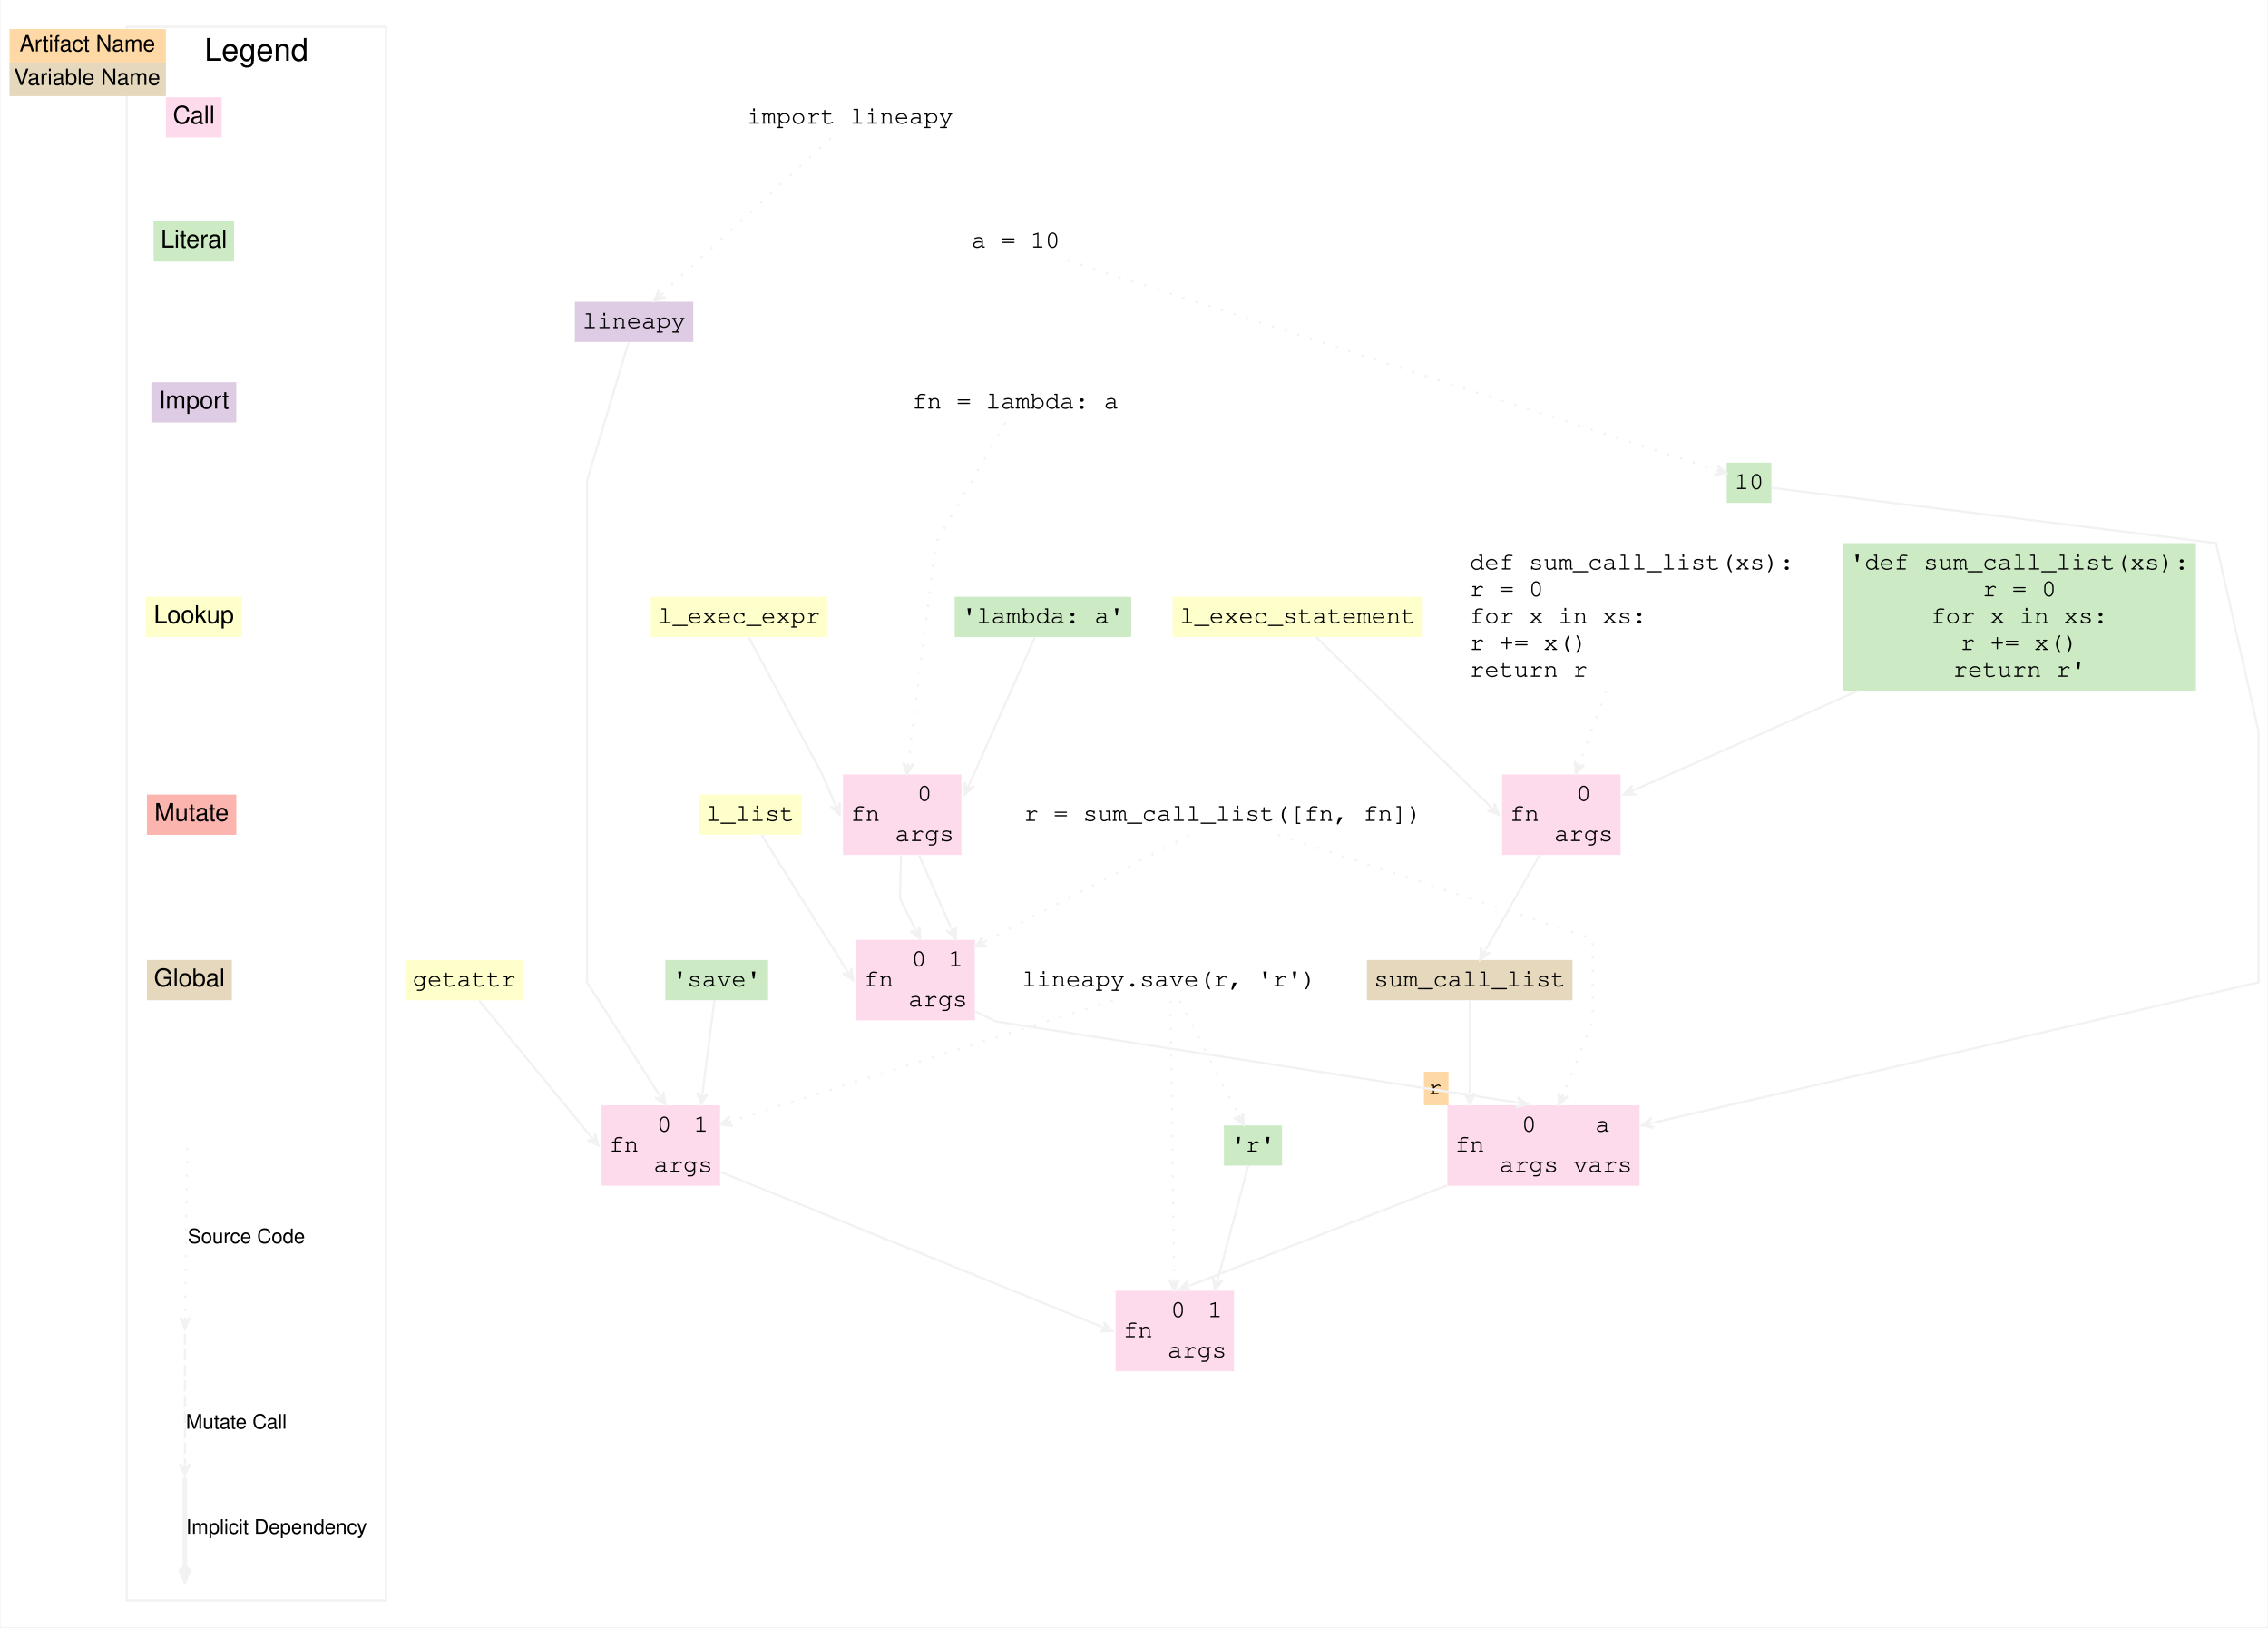
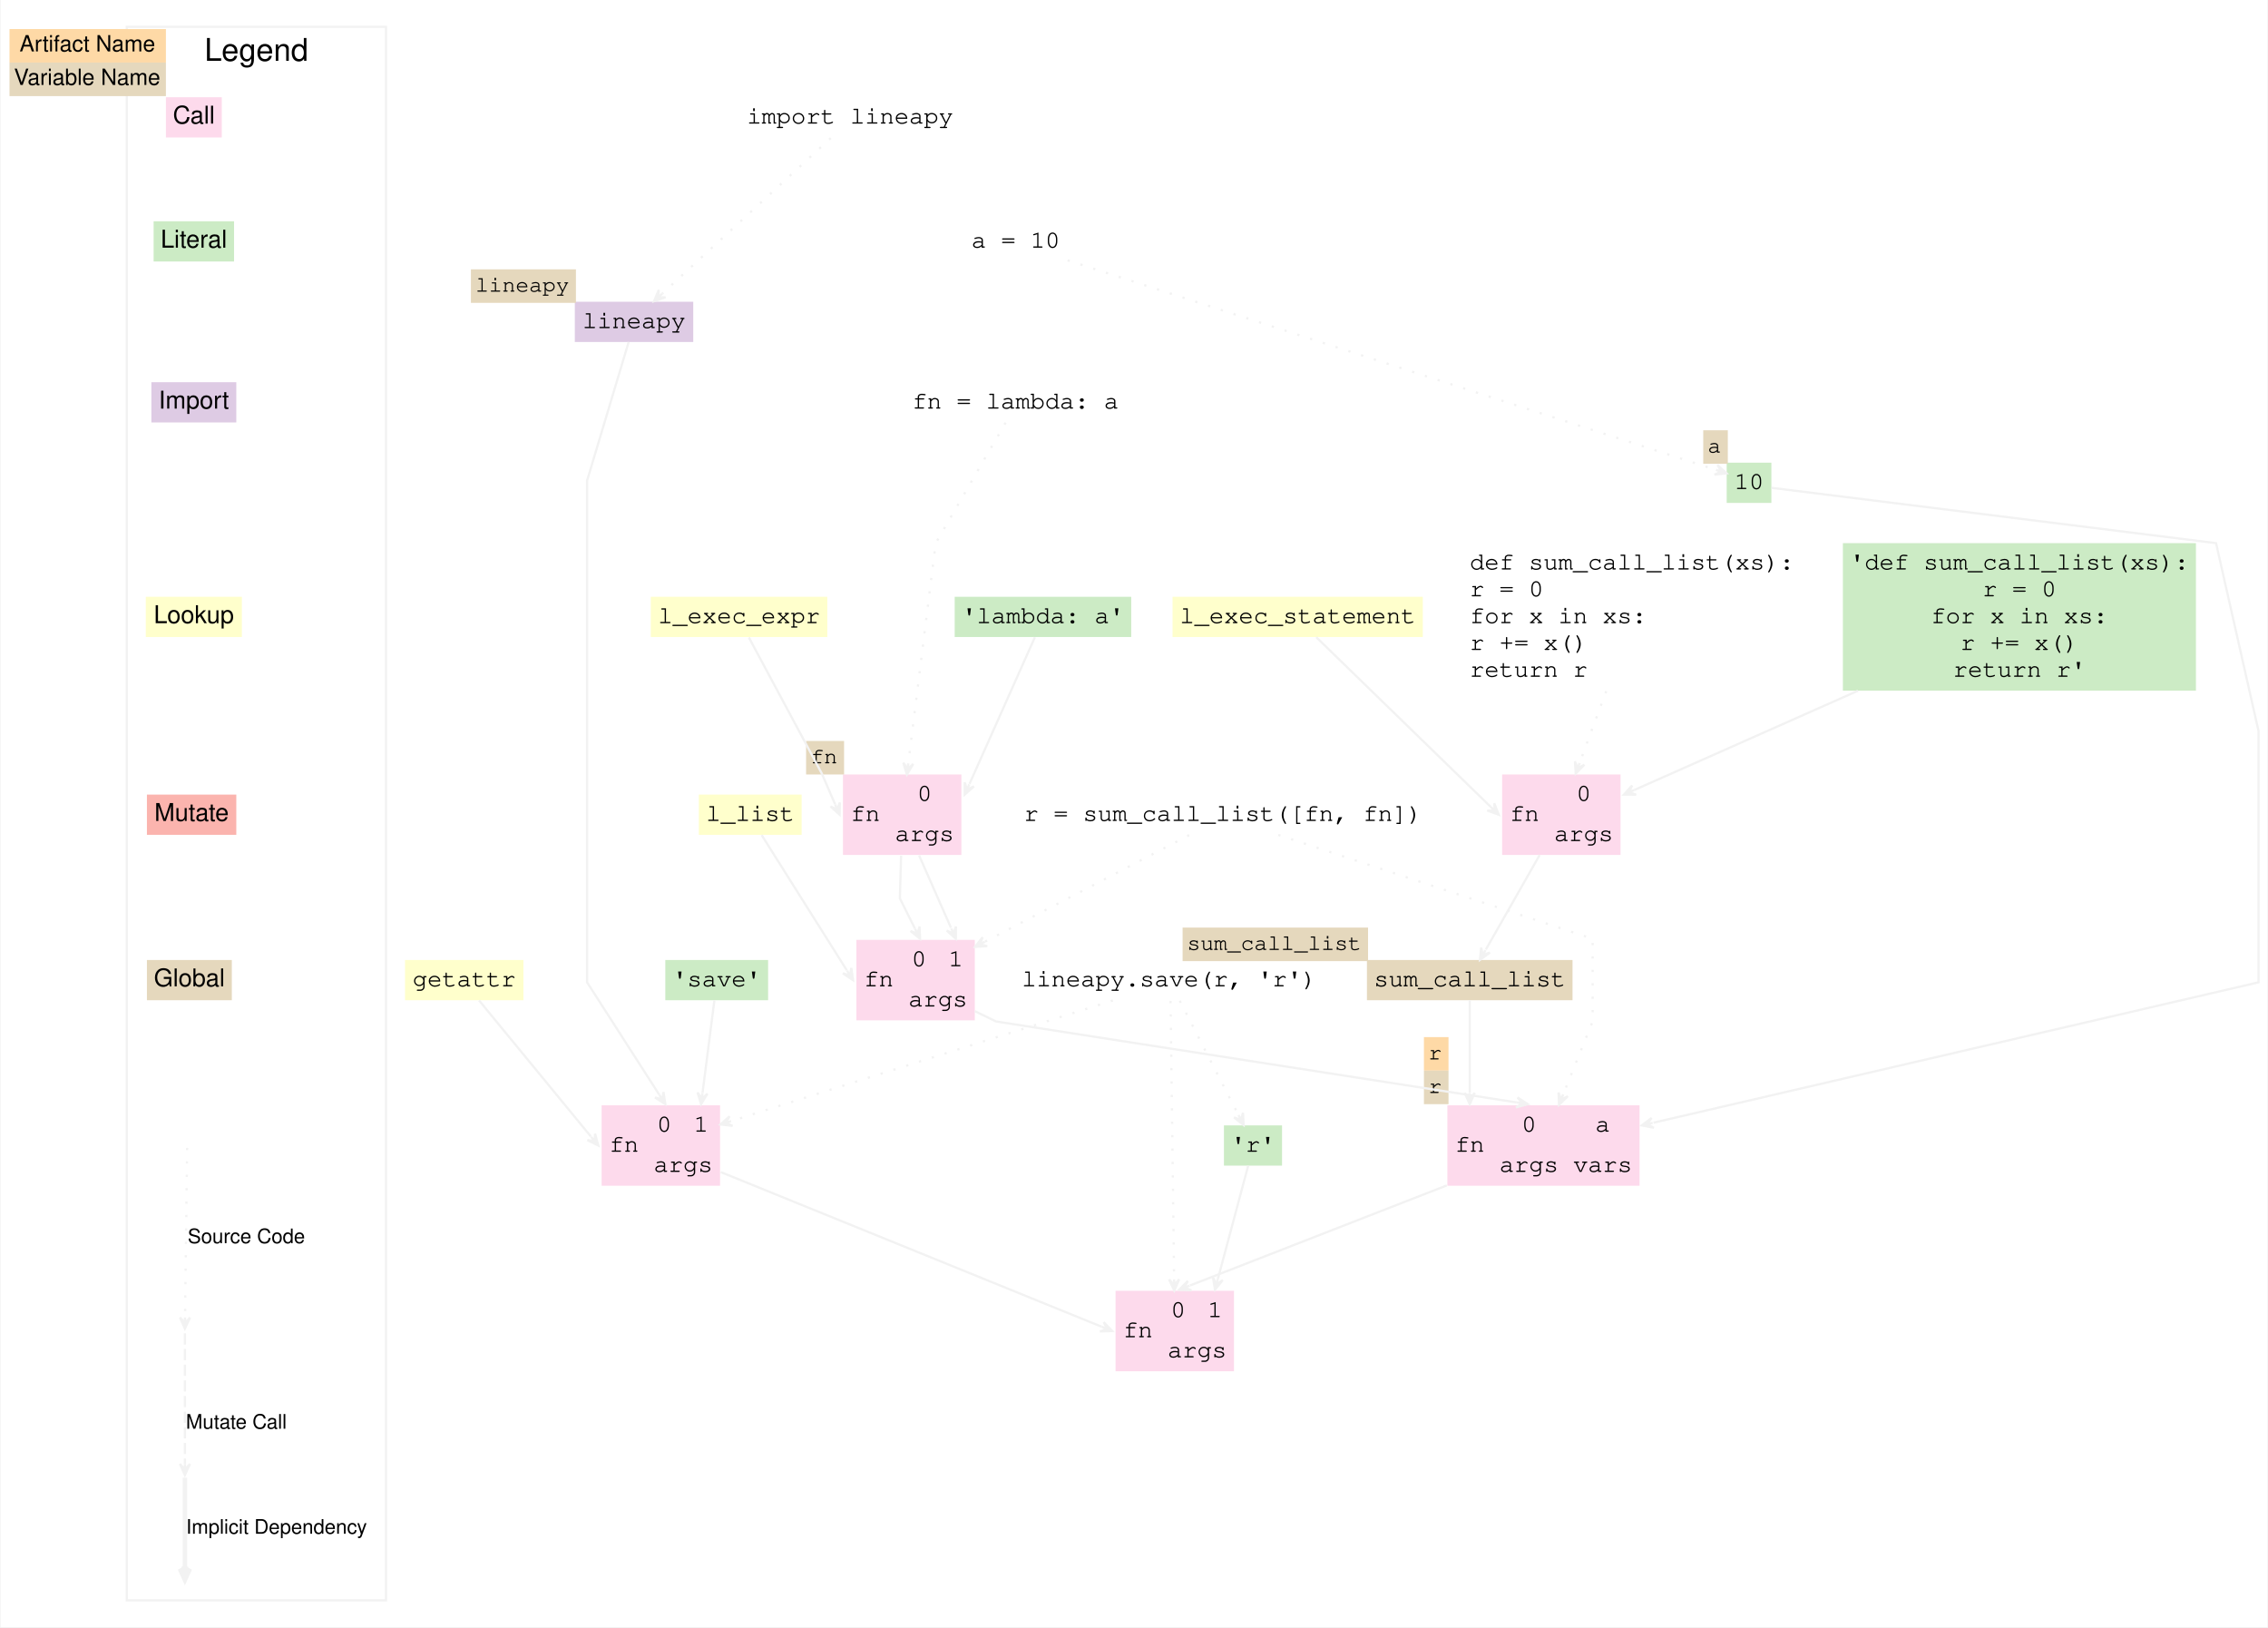
<svg xmlns="http://www.w3.org/2000/svg" width="1015pt" height="728pt" viewBox="0 0 1014.5 728">
  <g class="graph" transform="scale(1) translate(4 724)">
    <polygon points="-4 4 -4 -724 1010.5 -724 1010.5 4" fill="#fff" stroke="transparent" />
    <g class="cluster">
      <polygon points="52.5 -8 52.5 -712 168.5 -712 168.5 -8" fill="none" stroke="#f2f2f2" />
      <text x="110.5" y="-696.8" font-family="Helvetica,sans-Serif" font-size="14" text-anchor="middle">Legend</text>
    </g>
    <g class="node">
      <polygon points="70 -662.5 70 -680.5 95 -680.5 95 -662.5" fill="#fddaec" stroke="#f2f2f2" stroke-width="0" />
      <text x="82.5" y="-668.7" fill="#000000" font-family="Helvetica,sans-Serif" font-size="11" text-anchor="middle">Call</text>
      <polygon points="0 -696 0 -711 70 -711 70 -696" fill="#fed9a6" stroke="transparent" />
      <text x="4.5" y="-701" fill="#000000" font-family="Helvetica,sans-Serif" font-size="10">Artifact Name</text>
      <polygon points="0 -681 0 -696 70 -696 70 -681" fill="#e5d8bd" stroke="transparent" />
      <text x="2" y="-686" fill="#000000" font-family="Helvetica,sans-Serif" font-size="10">Variable Name</text>
      <polygon points="100.5 -625 64.5 -625 64.5 -607 100.5 -607" fill="#ccebc5" stroke="#f2f2f2" stroke-width="0" />
      <text x="82.5" y="-613.2" fill="#000000" font-family="Helvetica,sans-Serif" font-size="11" text-anchor="middle">Literal</text>
      <polygon points="101.5 -553 63.5 -553 63.5 -535 101.5 -535" fill="#decbe4" stroke="#f2f2f2" stroke-width="0" />
      <text x="82.5" y="-541.2" fill="#000000" font-family="Helvetica,sans-Serif" font-size="11" text-anchor="middle">Import</text>
      <polygon points="104 -457 61 -457 61 -439 104 -439" fill="#ffc" stroke="#f2f2f2" stroke-width="0" />
      <text x="82.5" y="-445.2" fill="#000000" font-family="Helvetica,sans-Serif" font-size="11" text-anchor="middle">Lookup</text>
      <polygon points="61.5 -350.5 61.5 -368.5 101.5 -368.5 101.5 -350.5" fill="#fbb4ae" stroke="#f2f2f2" stroke-width="0" />
      <text x="81.5" y="-356.7" fill="#000000" font-family="Helvetica,sans-Serif" font-size="11" text-anchor="middle">Mutate</text>
      <polygon points="99.5 -294.5 61.5 -294.5 61.5 -276.5 99.5 -276.5" fill="#e5d8bd" stroke="#f2f2f2" stroke-width="0" />
      <text x="80.5" y="-282.7" fill="#000000" font-family="Helvetica,sans-Serif" font-size="11" text-anchor="middle">Global</text>
    </g>
    <g class="edge">
      <path d="m79.5-210.44c-0.03 2.05-0.71 57.54-0.93 75.43" fill="none" stroke="#f2f2f2" stroke-dasharray="1,5" />
      <polygon points="78.5 -129.56 80.81 -134.53 78.53 -132.06 78.56 -134.56 78.56 -134.56 78.56 -134.56 78.53 -132.06 76.31 -134.58 78.5 -129.56" fill="#f2f2f2" stroke="#f2f2f2" />
      <text x="106" y="-167.8" font-family="Helvetica,sans-Serif" font-size="9" text-anchor="middle">Source Code</text>
      <path d="m78.5-127.45v58.33" fill="none" stroke="#f2f2f2" stroke-dasharray="5,2" />
      <polygon points="78.5 -64.04 80.75 -69.04 78.5 -66.54 78.5 -69.04 78.5 -69.04 78.5 -69.04 78.5 -66.54 76.25 -69.04 78.5 -64.04" fill="#f2f2f2" stroke="#f2f2f2" />
      <text x="101.5" y="-84.8" font-family="Helvetica,sans-Serif" font-size="9" text-anchor="middle">Mutate Call</text>
      <path d="m78.5-62.87v40.47" fill="none" stroke="#f2f2f2" stroke-width="2" />
      <polygon points="78.5 -17.12 80.75 -22.12 79 -19.62 79 -22.12 78.5 -22.12 78 -22.12 78 -19.62 76.25 -22.12 78.5 -17.12" fill="#f2f2f2" stroke="#f2f2f2" stroke-width="2" />
      <text x="119.5" y="-37.8" font-family="Helvetica,sans-Serif" font-size="9" text-anchor="middle">Implicit Dependency</text>
    </g>
    <g class="node">
      <polygon points="306 -589 253 -589 253 -571 306 -571" fill="#decbe4" stroke="#f2f2f2" stroke-width="0" />
      <text x="279.5" y="-577.2" fill="#000000" font-family="Courier,monospace" font-size="11" text-anchor="middle">lineapy</text>
+       <polygon points="206.5 -588.5 206.5 -603.5 253.5 -603.5 253.5 -588.5" fill="#e5d8bd" stroke="transparent" />
+       <text x="208.5" y="-593.5" fill="#000000" font-family="Courier,monospace" font-size="10">lineapy</text>
      <polygon points="265 -193.5 265 -229.5 318 -229.5 318 -193.5" fill="#fddaec" stroke="#f2f2f2" stroke-width="0" />
      <text x="275" y="-208.7" fill="#000000" font-family="Courier,monospace" font-size="11" text-anchor="middle">fn</text>
      <polyline points="285 -193.5 285 -229.5" fill="none" stroke="#f2f2f2" stroke-width="0" />
      <text x="293" y="-217.7" fill="#000000" font-family="Courier,monospace" font-size="11" text-anchor="middle">0</text>
      <polyline points="301 -211.5 301 -229.5" fill="none" stroke="#f2f2f2" stroke-width="0" />
      <text x="309.5" y="-217.7" fill="#000000" font-family="Courier,monospace" font-size="11" text-anchor="middle">1</text>
      <polyline points="285 -211.5 318 -211.5" fill="none" stroke="#f2f2f2" stroke-width="0" />
      <text x="301.5" y="-199.7" fill="#000000" font-family="Courier,monospace" font-size="11" text-anchor="middle">args</text>
    </g>
    <g class="edge" stroke="#f2f2f2">
      <path d="m277.09-570.97c-5.51 18.39-18.59 61.97-18.59 61.97v224.5s24 37.38 32.25 50.22" fill="none" />
      <polygon points="293.5 -230 292.69 -235.42 292.15 -232.1 290.8 -234.21 290.8 -234.21 290.8 -234.21 292.15 -232.1 288.9 -232.99 293.5 -230" fill="#f2f2f2" />
    </g>
    <g class="node">
      <polygon points="788.5 -517 768.5 -517 768.5 -499 788.5 -499" fill="#ccebc5" stroke="#f2f2f2" stroke-width="0" />
      <text x="778.5" y="-505.2" fill="#000000" font-family="Courier,monospace" font-size="11" text-anchor="middle">10</text>
+       <polygon points="758 -516.5 758 -531.5 769 -531.5 769 -516.5" fill="#e5d8bd" stroke="transparent" />
+       <text x="760" y="-521.5" fill="#000000" font-family="Courier,monospace" font-size="10">a</text>
      <polygon points="643.5 -193.5 643.5 -229.5 729.5 -229.5 729.5 -193.5" fill="#fddaec" stroke="#f2f2f2" stroke-width="0" />
      <text x="653.5" y="-208.7" fill="#000000" font-family="Courier,monospace" font-size="11" text-anchor="middle">fn</text>
      <polyline points="663.5 -193.5 663.5 -229.5" fill="none" stroke="#f2f2f2" stroke-width="0" />
      <text x="680" y="-217.7" fill="#000000" font-family="Courier,monospace" font-size="11" text-anchor="middle">0</text>
      <polyline points="663.5 -211.5 696.5 -211.5" fill="none" stroke="#f2f2f2" stroke-width="0" />
      <text x="680" y="-199.7" fill="#000000" font-family="Courier,monospace" font-size="11" text-anchor="middle">args</text>
      <polyline points="696.5 -193.5 696.5 -229.5" fill="none" stroke="#f2f2f2" stroke-width="0" />
      <text x="713" y="-217.7" fill="#000000" font-family="Courier,monospace" font-size="11" text-anchor="middle">a</text>
      <polyline points="696.5 -211.5 729.5 -211.5" fill="none" stroke="#f2f2f2" stroke-width="0" />
      <text x="713" y="-199.7" fill="#000000" font-family="Courier,monospace" font-size="11" text-anchor="middle">vars</text>
-       <polygon points="633 -229.5 633 -244.5 644 -244.5 644 -229.5" fill="#fed9a6" stroke="transparent" />
-       <text x="635" y="-234.5" fill="#000000" font-family="Courier,monospace" font-size="10">r</text>
+       <polygon points="633 -245 633 -260 644 -260 644 -245" fill="#fed9a6" stroke="transparent" />
+       <text x="635" y="-250" fill="#000000" font-family="Courier,monospace" font-size="10">r</text>
+       <polygon points="633 -230 633 -245 644 -245 644 -230" fill="#e5d8bd" stroke="transparent" />
+       <text x="635" y="-235" fill="#000000" font-family="Courier,monospace" font-size="10">r</text>
    </g>
    <g class="edge" stroke="#f2f2f2">
      <path d="m788.58-505.75c41.75 5.2 198.92 24.75 198.92 24.75s19 84 19 84v112.5s-232.58 53.93-270.73 62.78" fill="none" />
      <polygon points="730.5 -220.5 735.88 -219.44 732.94 -221.06 735.37 -221.63 735.37 -221.63 735.37 -221.63 732.94 -221.06 734.86 -223.82 730.5 -220.5" fill="#f2f2f2" />
    </g>
    <g class="node">
      <polygon points="366 -457 287 -457 287 -439 366 -439" fill="#ffc" stroke="#f2f2f2" stroke-width="0" />
      <text x="326.5" y="-445.2" fill="#000000" font-family="Courier,monospace" font-size="11" text-anchor="middle">l_exec_expr</text>
      <polygon points="373 -341.5 373 -377.5 426 -377.5 426 -341.5" fill="#fddaec" stroke="#f2f2f2" stroke-width="0" />
      <text x="383" y="-356.7" fill="#000000" font-family="Courier,monospace" font-size="11" text-anchor="middle">fn</text>
      <polyline points="393 -341.5 393 -377.5" fill="none" stroke="#f2f2f2" stroke-width="0" />
      <text x="409.5" y="-365.7" fill="#000000" font-family="Courier,monospace" font-size="11" text-anchor="middle">0</text>
      <polyline points="393 -359.5 426 -359.5" fill="none" stroke="#f2f2f2" stroke-width="0" />
      <text x="409.5" y="-347.7" fill="#000000" font-family="Courier,monospace" font-size="11" text-anchor="middle">args</text>
+       <polygon points="356.5 -377.5 356.5 -392.5 373.5 -392.5 373.5 -377.5" fill="#e5d8bd" stroke="transparent" />
+       <text x="358.5" y="-382.5" fill="#000000" font-family="Courier,monospace" font-size="10">fn</text>
    </g>
    <g class="edge" stroke="#f2f2f2">
      <path d="m330.89-438.81c9.8 18.27 32.61 60.81 32.61 60.81s3.61 8.35 5.98 13.83" fill="none" />
      <polygon points="371.5 -359.5 371.58 -364.98 370.51 -361.79 369.52 -364.09 369.52 -364.09 369.52 -364.09 370.51 -361.79 367.45 -363.2 371.5 -359.5" fill="#f2f2f2" />
    </g>
    <g class="node">
      <polygon points="502 -457 423 -457 423 -439 502 -439" fill="#ccebc5" stroke="#f2f2f2" stroke-width="0" />
      <text x="462.5" y="-445.2" fill="#000000" font-family="Courier,monospace" font-size="11" text-anchor="middle">'lambda: a'</text>
    </g>
    <g class="edge" stroke="#f2f2f2">
      <path d="m458.89-438.89c-7.27 16.29-23.45 52.58-29.26 65.61" fill="none" />
      <polygon points="427.5 -368.5 431.59 -372.15 428.52 -370.78 429.54 -373.07 429.54 -373.07 429.54 -373.07 428.52 -370.78 427.48 -373.98 427.5 -368.5" fill="#f2f2f2" />
    </g>
    <g class="node">
      <polygon points="379 -267.5 379 -303.5 432 -303.5 432 -267.5" fill="#fddaec" stroke="#f2f2f2" stroke-width="0" />
      <text x="389" y="-282.7" fill="#000000" font-family="Courier,monospace" font-size="11" text-anchor="middle">fn</text>
      <polyline points="399 -267.5 399 -303.5" fill="none" stroke="#f2f2f2" stroke-width="0" />
      <text x="407" y="-291.7" fill="#000000" font-family="Courier,monospace" font-size="11" text-anchor="middle">0</text>
      <polyline points="415 -285.5 415 -303.5" fill="none" stroke="#f2f2f2" stroke-width="0" />
      <text x="423.5" y="-291.7" fill="#000000" font-family="Courier,monospace" font-size="11" text-anchor="middle">1</text>
      <polyline points="399 -285.5 432 -285.5" fill="none" stroke="#f2f2f2" stroke-width="0" />
      <text x="415.5" y="-273.7" fill="#000000" font-family="Courier,monospace" font-size="11" text-anchor="middle">args</text>
    </g>
    <g class="edge" stroke="#f2f2f2">
      <path d="m399.01-341.17c-0.25 9.02-0.51 18.17-0.51 18.17v1s4.06 8.13 6.73 13.46" fill="none" />
      <polygon points="407.5 -304 407.28 -309.48 406.38 -306.24 405.26 -308.47 405.26 -308.47 405.26 -308.47 406.38 -306.24 403.25 -307.47 407.5 -304" fill="#f2f2f2" />
      <path d="m407.09-341.26c4.95 11.23 11.05 25.09 14.24 32.33" fill="none" />
      <polygon points="423.5 -304 423.54 -309.48 422.49 -306.29 421.48 -308.58 421.48 -308.58 421.48 -308.58 422.49 -306.29 419.43 -307.67 423.5 -304" fill="#f2f2f2" />
    </g>
    <g class="node">
      <polygon points="632.5 -457 520.5 -457 520.5 -439 632.5 -439" fill="#ffc" stroke="#f2f2f2" stroke-width="0" />
      <text x="576.5" y="-445.2" fill="#000000" font-family="Courier,monospace" font-size="11" text-anchor="middle">l_exec_statement</text>
      <polygon points="668 -341.5 668 -377.5 721 -377.5 721 -341.5" fill="#fddaec" stroke="#f2f2f2" stroke-width="0" />
      <text x="678" y="-356.7" fill="#000000" font-family="Courier,monospace" font-size="11" text-anchor="middle">fn</text>
      <polyline points="688 -341.5 688 -377.5" fill="none" stroke="#f2f2f2" stroke-width="0" />
      <text x="704.5" y="-365.7" fill="#000000" font-family="Courier,monospace" font-size="11" text-anchor="middle">0</text>
      <polyline points="688 -359.5 721 -359.5" fill="none" stroke="#f2f2f2" stroke-width="0" />
      <text x="704.5" y="-347.7" fill="#000000" font-family="Courier,monospace" font-size="11" text-anchor="middle">args</text>
    </g>
    <g class="edge" stroke="#f2f2f2">
      <path d="m584.81-438.93c18.97 18.45 64.87 63.08 78.08 75.92" fill="none" />
      <polygon points="666.5 -359.5 664.48 -364.6 664.71 -361.24 662.91 -362.99 662.91 -362.99 662.91 -362.99 664.71 -361.24 661.35 -361.37 666.5 -359.5" fill="#f2f2f2" />
    </g>
    <g class="node">
      <polygon points="978.5 -481 820.5 -481 820.5 -415 978.5 -415" fill="#ccebc5" stroke="#f2f2f2" stroke-width="0" />
      <g fill="#000000" font-family="Courier,monospace" font-size="11" text-anchor="middle">
        <text x="899.5" y="-469.2">'def sum_call_list(xs):</text>
        <text x="899.5" y="-457.2">r = 0</text>
        <text x="899.5" y="-445.2">for x in xs:</text>
        <text x="899.5" y="-433.2">r += x()</text>
        <text x="899.5" y="-421.2">return r'</text>
      </g>
    </g>
    <g class="edge" stroke="#f2f2f2">
      <path d="m827.25-414.96c-40.53 17.98-85.77 38.04-100.12 44.41" fill="none" />
      <polygon points="722.5 -368.5 727.98 -368.47 724.79 -369.51 727.07 -370.53 727.07 -370.53 727.07 -370.53 724.79 -369.51 726.16 -372.58 722.5 -368.5" fill="#f2f2f2" />
    </g>
    <g class="node">
      <polygon points="699.5 -294.5 607.5 -294.5 607.5 -276.5 699.5 -276.5" fill="#e5d8bd" stroke="#f2f2f2" stroke-width="0" />
      <text x="653.5" y="-282.7" fill="#000000" font-family="Courier,monospace" font-size="11" text-anchor="middle">sum_call_list</text>
+       <polygon points="525 -294 525 -309 608 -309 608 -294" fill="#e5d8bd" stroke="transparent" />
+       <text x="527" y="-299" fill="#000000" font-family="Courier,monospace" font-size="10">sum_call_list</text>
    </g>
    <g class="edge" stroke="#f2f2f2">
      <path d="m653.5-276.46v41.33" fill="none" />
      <polygon points="653.5 -230 655.75 -235 653.5 -232.5 653.5 -235 653.5 -235 653.5 -235 653.5 -232.5 651.25 -235 653.5 -230" fill="#f2f2f2" />
      <path d="m684.78-341.44c-7.37 12.96-17.35 30.48-24.04 42.22" fill="none" />
      <polygon points="658.1 -294.57 662.52 -297.8 659.33 -296.74 660.57 -298.91 660.57 -298.91 660.57 -298.91 659.33 -296.74 658.61 -300.03 658.1 -294.57" fill="#f2f2f2" />
    </g>
    <g class="node">
      <polygon points="354.5 -368.5 308.5 -368.5 308.5 -350.5 354.5 -350.5" fill="#ffc" stroke="#f2f2f2" stroke-width="0" />
      <text x="331.5" y="-356.7" fill="#000000" font-family="Courier,monospace" font-size="11" text-anchor="middle">l_list</text>
    </g>
    <g class="edge" stroke="#f2f2f2">
      <path d="m336.6-350.41c9.73 15.44 30.65 48.64 38.15 60.55" fill="none" />
      <polygon points="377.5 -285.5 376.74 -290.93 376.17 -287.62 374.83 -289.73 374.83 -289.73 374.83 -289.73 376.17 -287.62 372.93 -288.53 377.5 -285.5" fill="#f2f2f2" />
      <path d="m432.04-271.6c5.4 2.63 9.46 4.6 9.46 4.6s198.85 30.91 233.03 36.23" fill="none" />
      <polygon points="679.5 -230 674.91 -232.99 677.03 -230.38 674.56 -230.77 674.56 -230.77 674.56 -230.77 677.03 -230.38 674.21 -228.54 679.5 -230" fill="#f2f2f2" />
    </g>
    <g class="node">
      <polygon points="495 -110.5 495 -146.5 548 -146.5 548 -110.5" fill="#fddaec" stroke="#f2f2f2" stroke-width="0" />
      <text x="505" y="-125.7" fill="#000000" font-family="Courier,monospace" font-size="11" text-anchor="middle">fn</text>
      <polyline points="515 -110.5 515 -146.5" fill="none" stroke="#f2f2f2" stroke-width="0" />
      <text x="523" y="-134.7" fill="#000000" font-family="Courier,monospace" font-size="11" text-anchor="middle">0</text>
      <polyline points="531 -128.5 531 -146.5" fill="none" stroke="#f2f2f2" stroke-width="0" />
      <text x="539.5" y="-134.7" fill="#000000" font-family="Courier,monospace" font-size="11" text-anchor="middle">1</text>
      <polyline points="515 -128.5 548 -128.5" fill="none" stroke="#f2f2f2" stroke-width="0" />
      <text x="531.5" y="-116.7" fill="#000000" font-family="Courier,monospace" font-size="11" text-anchor="middle">args</text>
    </g>
    <g class="edge" stroke="#f2f2f2">
      <path d="m643.25-193.65c-40.75 15.87-97.99 38.17-114.88 44.75" fill="none" />
      <polygon points="523.5 -147 528.98 -146.72 525.83 -147.91 528.16 -148.82 528.16 -148.82 528.16 -148.82 525.83 -147.91 527.34 -150.91 523.5 -147" fill="#f2f2f2" />
    </g>
    <g class="node">
      <polygon points="569.5 -220.5 543.5 -220.5 543.5 -202.5 569.5 -202.5" fill="#ccebc5" stroke="#f2f2f2" stroke-width="0" />
      <text x="556.5" y="-208.7" fill="#000000" font-family="Courier,monospace" font-size="11" text-anchor="middle">'r'</text>
    </g>
    <g class="edge" stroke="#f2f2f2">
      <path d="m554.35-202.46c-3.58 13.35-10.63 39.69-13.54 50.58" fill="none" />
      <polygon points="539.5 -147 542.97 -151.25 540.15 -149.41 540.79 -151.83 540.79 -151.83 540.79 -151.83 540.15 -149.41 538.62 -152.41 539.5 -147" fill="#f2f2f2" />
    </g>
    <g class="node">
      <polygon points="230 -294.5 177 -294.5 177 -276.5 230 -276.5" fill="#ffc" stroke="#f2f2f2" stroke-width="0" />
      <text x="203.5" y="-282.7" fill="#000000" font-family="Courier,monospace" font-size="11" text-anchor="middle">getattr</text>
    </g>
    <g class="edge" stroke="#f2f2f2">
      <path d="m210.15-276.41c12.82 15.59 40.51 49.28 50.04 60.89" fill="none" />
      <polygon points="263.5 -211.5 262.06 -216.79 261.91 -213.43 260.33 -215.36 260.33 -215.36 260.33 -215.36 261.91 -213.43 258.59 -213.93 263.5 -211.5" fill="#f2f2f2" />
    </g>
    <g class="node">
      <polygon points="339.5 -294.5 293.5 -294.5 293.5 -276.5 339.5 -276.5" fill="#ccebc5" stroke="#f2f2f2" stroke-width="0" />
      <text x="316.5" y="-282.7" fill="#000000" font-family="Courier,monospace" font-size="11" text-anchor="middle">'save'</text>
    </g>
    <g class="edge" stroke="#f2f2f2">
      <path d="m315.47-276.46c-1.46 11.37-4.09 31.82-5.31 41.33" fill="none" />
      <polygon points="309.5 -230 312.37 -234.67 309.82 -232.48 310.14 -234.96 310.14 -234.96 310.14 -234.96 309.82 -232.48 307.91 -235.25 309.5 -230" fill="#f2f2f2" />
      <path d="m318.32-199.61c48.51 19.69 147.9 60.04 170.53 69.22" fill="none" />
      <polygon points="493.5 -128.5 489.71 -132.47 491.18 -129.44 488.87 -130.38 488.87 -130.38 488.87 -130.38 491.18 -129.44 488.02 -128.3 493.5 -128.5" fill="#f2f2f2" />
    </g>
    <g class="node">
      <polygon points="426 -680.5 327 -680.5 327 -662.5 426 -662.5" fill="none" stroke="#000" stroke-width="0" />
      <text x="330" y="-668.7" fill="#000000" font-family="Courier,monospace" font-size="11">import lineapy</text>
    </g>
    <g class="edge" stroke="#f2f2f2">
      <path d="m367.55-662.24c-17.33 15.98-55.48 51.19-75.39 69.56" fill="none" stroke-dasharray="1,5" />
      <polygon points="288.43 -589.24 293.63 -590.98 290.27 -590.93 292.1 -592.63 292.1 -592.63 292.1 -592.63 290.27 -590.93 290.58 -594.28 288.43 -589.24" fill="#f2f2f2" />
    </g>
    <g class="node">
      <polygon points="473.5 -625 427.5 -625 427.5 -607 473.5 -607" fill="none" stroke="#000" stroke-width="0" />
      <text x="430.5" y="-613.2" fill="#000000" font-family="Courier,monospace" font-size="11">a = 10</text>
    </g>
    <g class="edge" stroke="#f2f2f2">
      <path d="m473.56-607.55c63.16 20.41 237.68 76.81 289.96 93.71" fill="none" stroke-dasharray="1,5" />
      <polygon points="768.46 -512.24 764.39 -515.92 766.08 -513.01 763.7 -513.78 763.7 -513.78 763.7 -513.78 766.08 -513.01 763.01 -511.64 768.46 -512.24" fill="#f2f2f2" />
    </g>
    <g class="node">
      <polygon points="500 -553 401 -553 401 -535 500 -535" fill="none" stroke="#000" stroke-width="0" />
      <text x="404" y="-541.2" fill="#000000" font-family="Courier,monospace" font-size="11">fn = lambda: a</text>
    </g>
    <g class="edge" stroke="#f2f2f2">
      <path d="m445.79-534.89c-9.75 16.8-31.29 53.89-31.29 53.89s-7.88 63.32-12.22 98.16" fill="none" stroke-dasharray="1,5" />
      <polygon points="401.62 -377.51 404.47 -382.19 401.93 -379.99 402.24 -382.47 402.24 -382.47 402.24 -382.47 401.93 -379.99 400 -382.75 401.62 -377.51" fill="#f2f2f2" />
    </g>
    <g class="node">
      <polygon points="802.5 -481 650.5 -481 650.5 -415 802.5 -415" fill="none" stroke="#000" stroke-width="0" />
      <g fill="#000000" font-family="Courier,monospace" font-size="11">
        <text x="653.5" y="-469.2">def sum_call_list(xs):</text>
        <text x="653.5" y="-457.2">r = 0</text>
        <text x="653.5" y="-445.2">for x in xs:</text>
        <text x="653.5" y="-433.2">r += x()</text>
        <text x="653.5" y="-421.2">return r</text>
      </g>
    </g>
    <g class="edge" stroke="#f2f2f2">
      <path d="m714.58-414.79c-3.93 10.63-8.22 22.22-11.82 31.95" fill="none" stroke-dasharray="1,5" />
      <polygon points="700.95 -377.93 704.79 -381.84 701.82 -380.28 702.68 -382.62 702.68 -382.62 702.68 -382.62 701.82 -380.28 700.57 -383.4 700.95 -377.93" fill="#f2f2f2" />
    </g>
    <g class="node">
      <polygon points="636 -368.5 451 -368.5 451 -350.5 636 -350.5" fill="none" stroke="#000" stroke-width="0" />
      <text x="454" y="-356.7" fill="#000000" font-family="Courier,monospace" font-size="11">r = sum_call_list([fn, fn])</text>
    </g>
    <g class="edge" stroke="#f2f2f2">
      <path d="m527.94-350.38c-22.08 11.52-62.97 32.85-91.39 47.68" fill="none" stroke-dasharray="1,5" />
      <polygon points="432.1 -300.38 437.57 -300.69 434.31 -301.53 436.53 -302.69 436.53 -302.69 436.53 -302.69 434.31 -301.53 435.49 -304.68 432.1 -300.38" fill="#f2f2f2" />
      <path d="m567.85-350.46c45.89 15.16 140.65 46.46 140.65 46.46v37s-6.94 17.18-13.02 32.25" fill="none" stroke-dasharray="1,5" />
      <polygon points="693.46 -229.74 697.42 -233.54 694.4 -232.06 695.33 -234.38 695.33 -234.38 695.33 -234.38 694.4 -232.06 693.25 -235.22 693.46 -229.74" fill="#f2f2f2" />
    </g>
    <g class="node">
      <polygon points="589 -294.5 450 -294.5 450 -276.5 589 -276.5" fill="none" stroke="#000" stroke-width="0" />
      <text x="453" y="-282.7" fill="#000000" font-family="Courier,monospace" font-size="11">lineapy.save(r, 'r')</text>
    </g>
    <g class="edge" stroke="#f2f2f2">
      <path d="m523.74-276.24c6.42 12.48 18.63 36.24 26.19 50.96" fill="none" stroke-dasharray="1,5" />
      <polygon points="552.31 -220.66 552.02 -226.14 551.16 -222.89 550.02 -225.11 550.02 -225.11 550.02 -225.11 551.16 -222.89 548.02 -224.08 552.31 -220.66" fill="#f2f2f2" />
      <path d="m493.79-276.38c-42.03 13.27-125.3 39.57-170.8 53.94" fill="none" stroke-dasharray="1,5" />
      <polygon points="318.17 -220.92 323.62 -220.28 320.56 -221.68 322.94 -222.43 322.94 -222.43 322.94 -222.43 320.56 -221.68 322.26 -224.57 318.17 -220.92" fill="#f2f2f2" />
      <path d="m519.61-276.17c0.3 23.22 1.15 89.23 1.6 124.24" fill="none" stroke-dasharray="1,5" />
      <polygon points="521.28 -146.59 523.46 -151.62 521.25 -149.09 521.21 -151.59 521.21 -151.59 521.21 -151.59 521.25 -149.09 518.97 -151.56 521.28 -146.59" fill="#f2f2f2" />
    </g>
  </g>
</svg>
